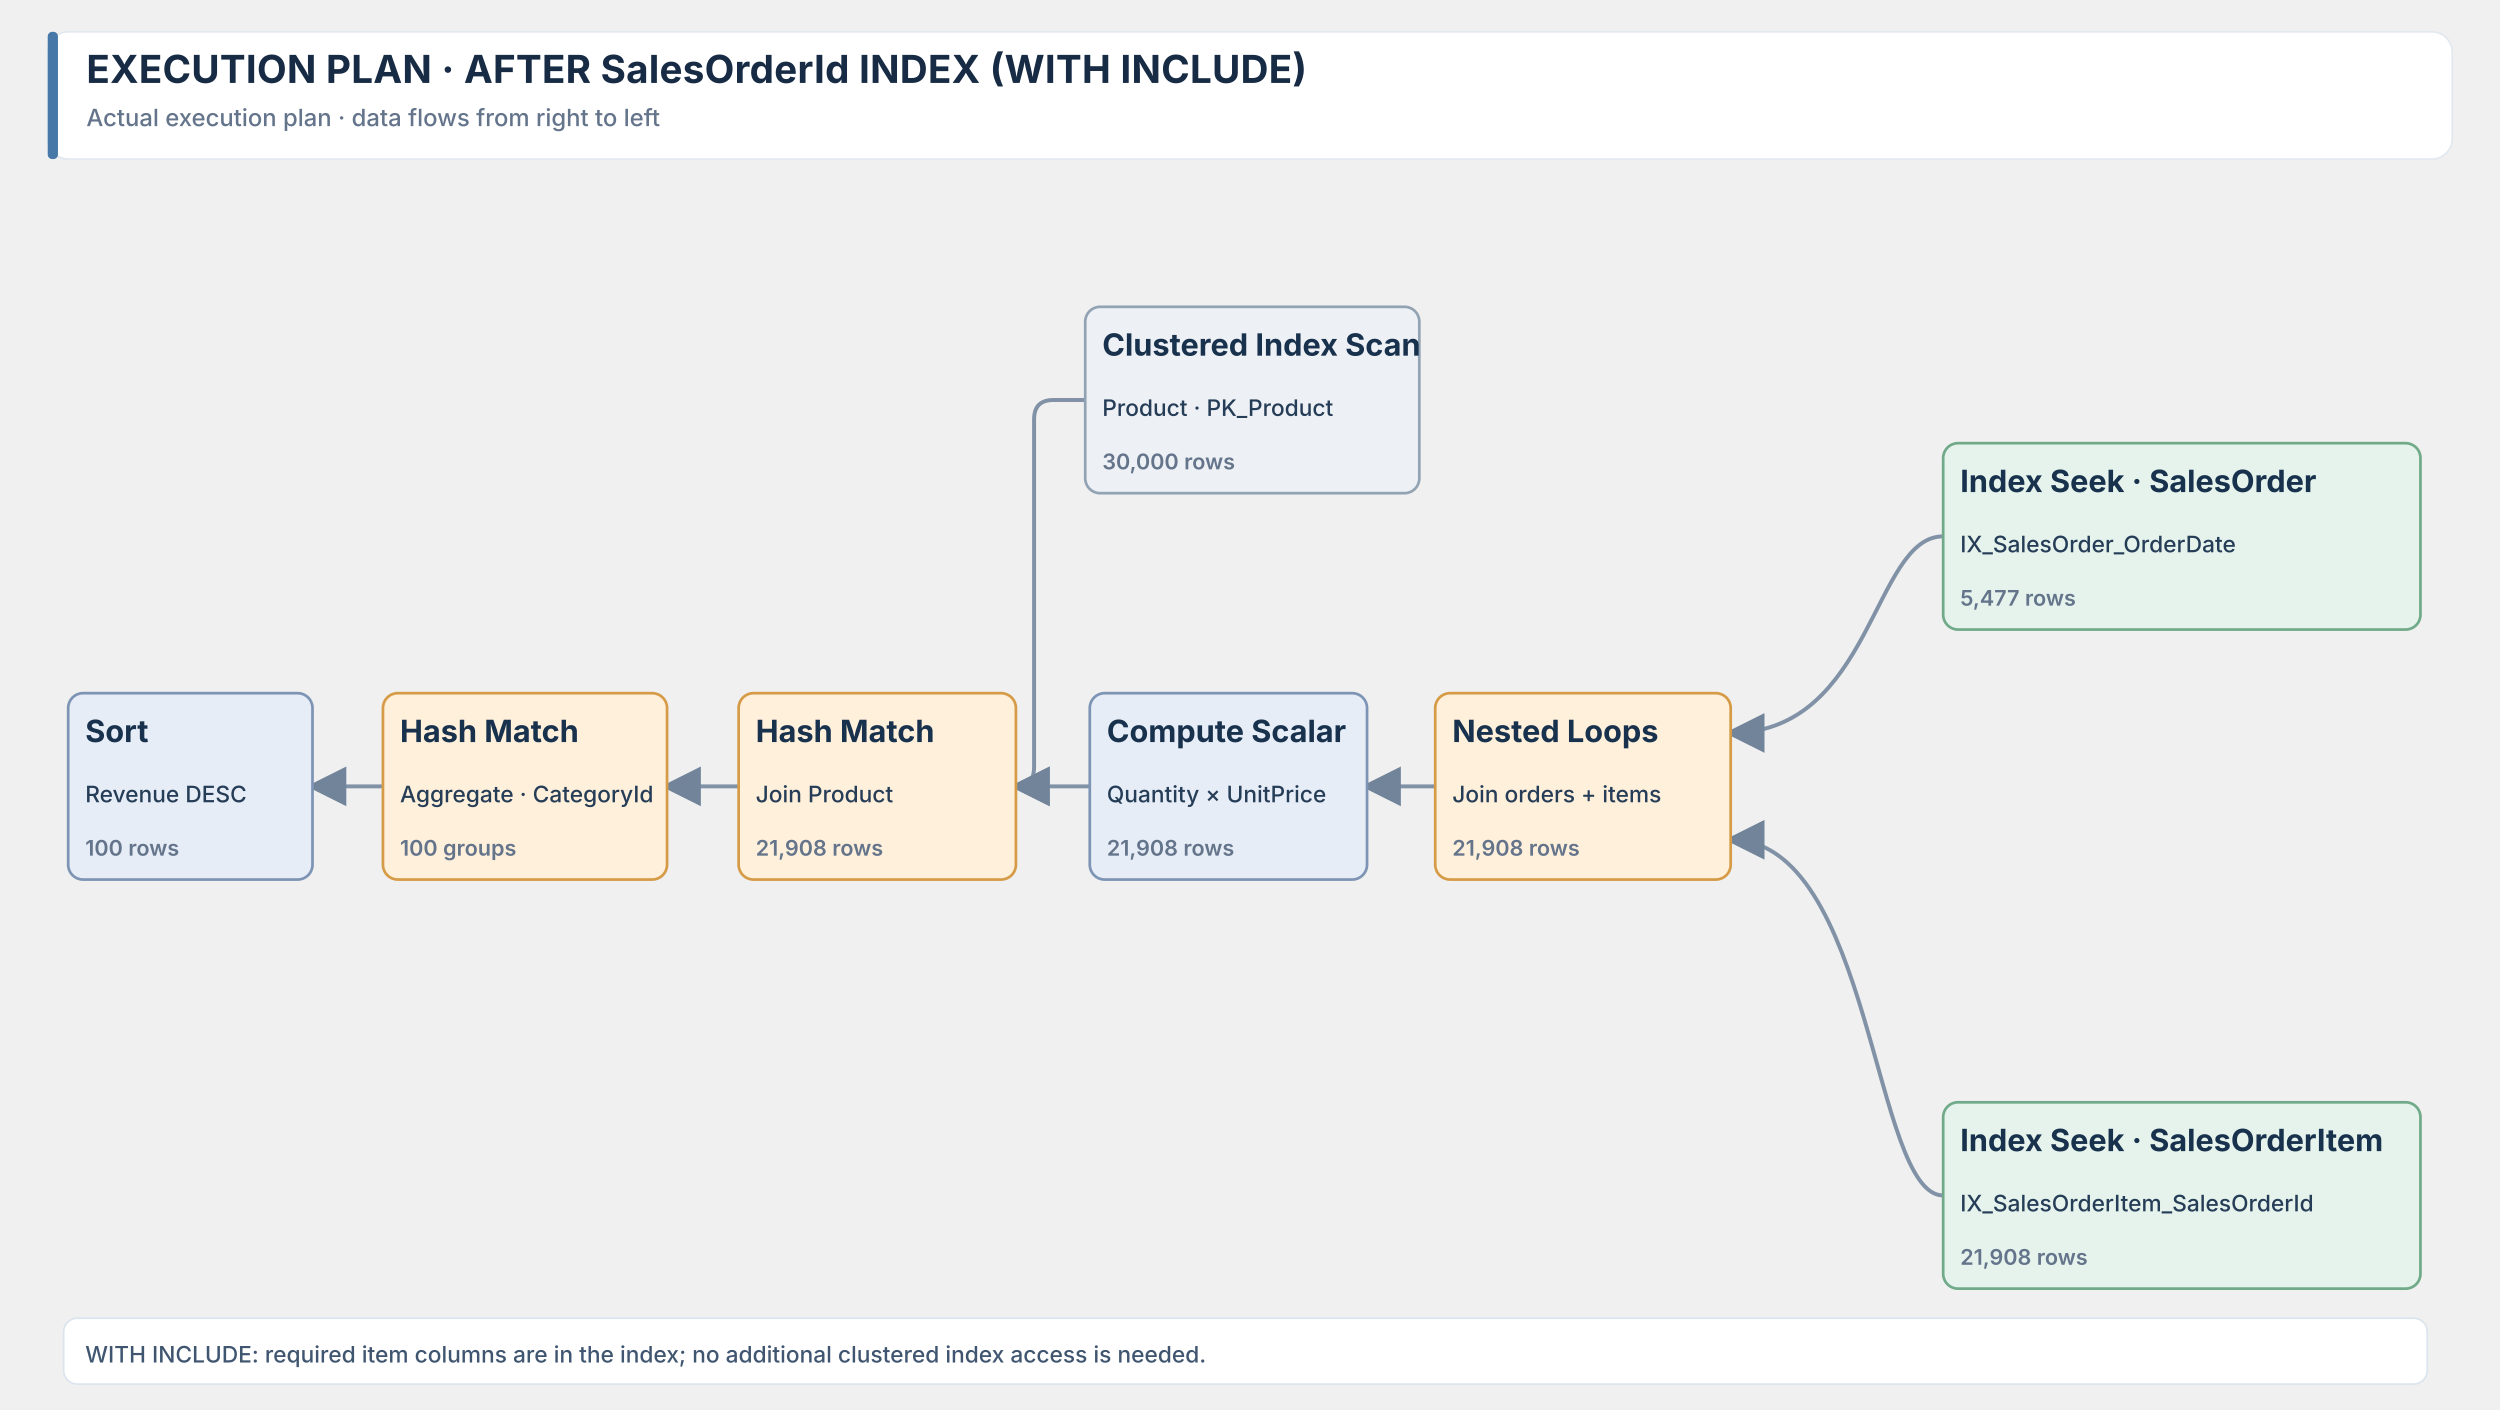
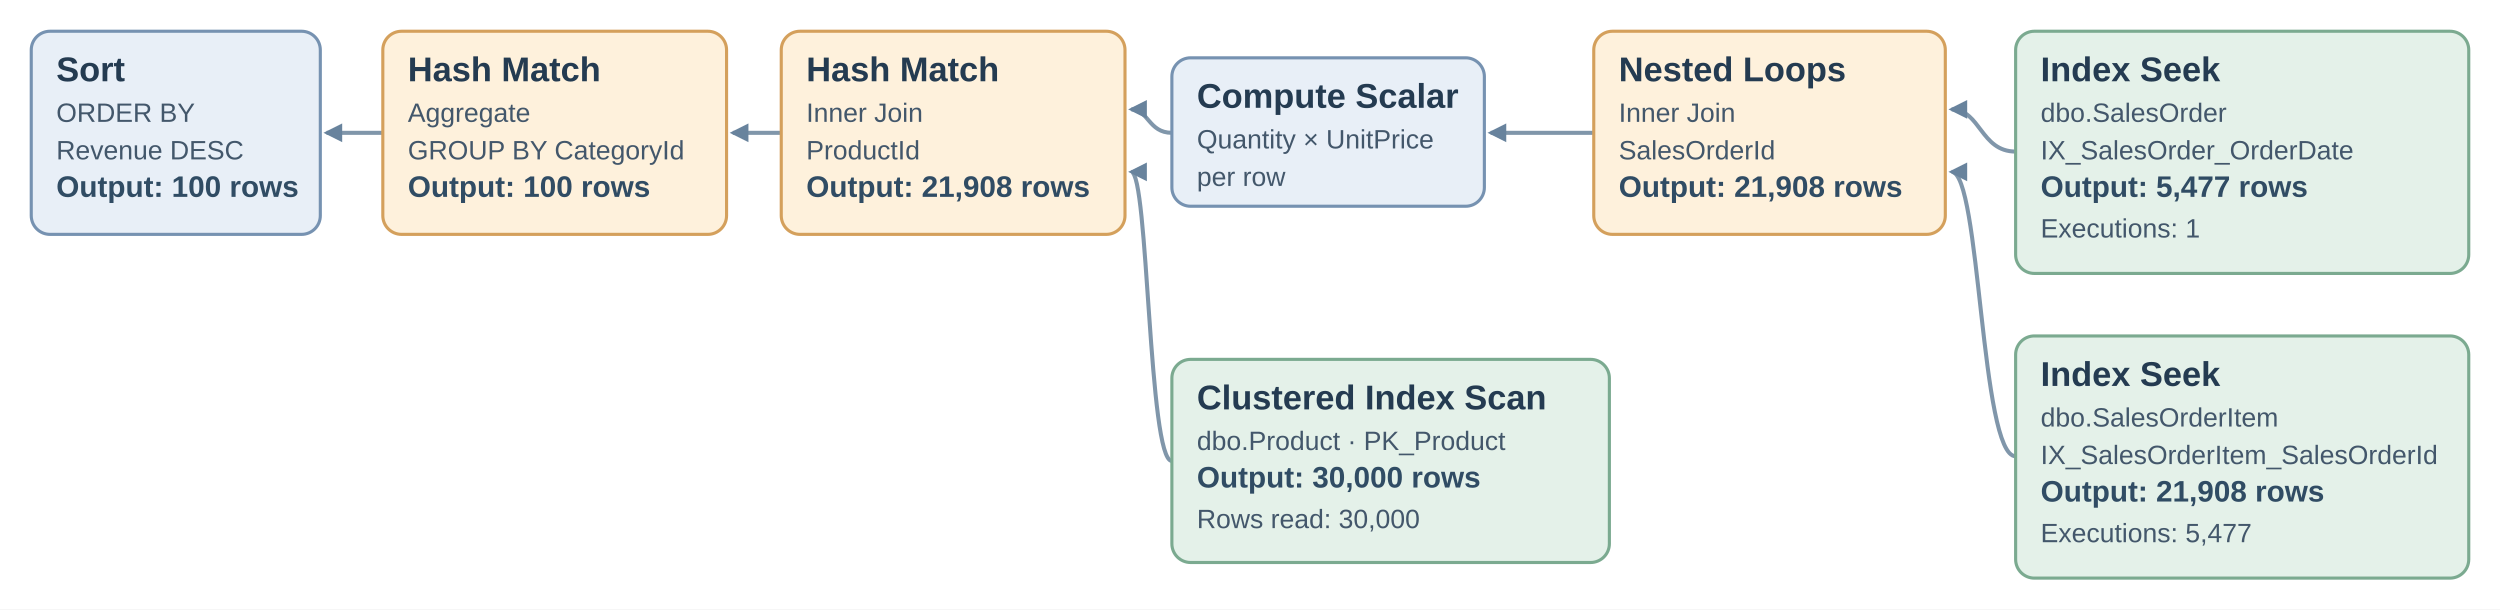
- <svg xmlns="http://www.w3.org/2000/svg" width="2200" height="1240" viewBox="0 0 2200 1240">
+ <svg xmlns="http://www.w3.org/2000/svg" width="1600" height="390" viewBox="0 0 1600 390">
  <defs>
-     <marker id="arrow" markerWidth="10" markerHeight="10" refX="8.5" refY="5" orient="auto">
-       <path d="M0,0 L10,5 L0,10 Z" fill="#71849a" />
+     <marker id="arrow" markerWidth="12" markerHeight="12" refX="10" refY="6" orient="auto" markerUnits="userSpaceOnUse">
+       <path d="M0 0L12 6L0 12Z" fill="#68839d" />
    </marker>
-     <style>
-       text { font-family: Inter, "Segoe UI", Arial, Helvetica, sans-serif; }
-       .heading { fill:#172b45; font-size:34px; font-weight:750; letter-spacing:.2px; }
-       .subheading { fill:#64748b; font-size:21px; font-weight:450; }
-       .connector { stroke:#8192a7; stroke-width:3.5; fill:none; marker-end:url(#arrow); stroke-linecap:round; stroke-linejoin:round; }
-       .op { fill:#18314d; font-size:27px; font-weight:700; }
-       .detail { fill:#263d57; font-size:20px; font-weight:500; }
-       .metric { fill:#64748b; font-size:19px; font-weight:600; }
-       .note { fill:#405670; font-size:20px; font-weight:550; }
-     </style>
+     <style>text{font-family:Arial,Helvetica,sans-serif}.head{font-size:22px;font-weight:700;fill:#243b51}.detail{font-size:17px;fill:#43576b}.number{font-size:19px;font-weight:700;fill:#304c64}</style>
  </defs>
-   <rect x="42" y="28" width="2116" height="112" rx="18" fill="#ffffff" stroke="#e2e8f0" stroke-width="1.5" />
-   <rect x="42" y="28" width="9" height="112" rx="4" fill="#4778a8" />
-   <text x="76" y="73" class="heading">EXECUTION PLAN · AFTER SalesOrderId INDEX (WITH INCLUDE)</text>
-   <text x="76" y="111" class="subheading">Actual execution plan · data flows from right to left</text>
-   <path d="M 337 692 H 275" class="connector" />
-   <path d="M 650 692 H 587" class="connector" />
-   <path d="M 959 692 H 894" class="connector" />
-   <path d="M 955 352 H 927 Q 910 352 910 369 V 675 Q 910 692 894 692" class="connector" />
-   <path d="M 1263 692 H 1203" class="connector" />
-   <path d="M 1710 472 C 1648 472 1648 645 1523 645" class="connector" />
-   <path d="M 1710 1052 C 1648 1052 1648 739 1523 739" class="connector" />
-   <rect x="60" y="610" width="215" height="164" rx="13" fill="#e6edf6" stroke="#7d94b4" stroke-width="2.4" />
-   <text x="75" y="653" class="op">Sort</text>
-   <text x="75" y="706" class="detail">Revenue DESC</text>
-   <text x="75" y="753" class="metric">100 rows</text>
-   <rect x="337" y="610" width="250" height="164" rx="13" fill="#fff0db" stroke="#d69b47" stroke-width="2.4" />
-   <text x="352" y="653" class="op">Hash Match</text>
-   <text x="352" y="706" class="detail">Aggregate · CategoryId</text>
-   <text x="352" y="753" class="metric">100 groups</text>
-   <rect x="650" y="610" width="244" height="164" rx="13" fill="#fff0db" stroke="#d69b47" stroke-width="2.4" />
-   <text x="665" y="653" class="op">Hash Match</text>
-   <text x="665" y="706" class="detail">Join Product</text>
-   <text x="665" y="753" class="metric">21,908 rows</text>
-   <rect x="959" y="610" width="244" height="164" rx="13" fill="#e6edf6" stroke="#7d94b4" stroke-width="2.4" />
-   <text x="974" y="653" class="op">Compute Scalar</text>
-   <text x="974" y="706" class="detail">Quantity × UnitPrice</text>
-   <text x="974" y="753" class="metric">21,908 rows</text>
-   <rect x="955" y="270" width="294" height="164" rx="13" fill="#edf0f4" stroke="#92a3b4" stroke-width="2.4" />
-   <text x="970" y="313" class="op">Clustered Index Scan</text>
-   <text x="970" y="366" class="detail">Product · PK_Product</text>
-   <text x="970" y="413" class="metric">30,000 rows</text>
-   <rect x="1263" y="610" width="260" height="164" rx="13" fill="#fff0db" stroke="#d69b47" stroke-width="2.4" />
-   <text x="1278" y="653" class="op">Nested Loops</text>
-   <text x="1278" y="706" class="detail">Join orders + items</text>
-   <text x="1278" y="753" class="metric">21,908 rows</text>
-   <rect x="1710" y="390" width="420" height="164" rx="13" fill="#e5f3ec" stroke="#70aa89" stroke-width="2.4" />
-   <text x="1725" y="433" class="op">Index Seek · SalesOrder</text>
-   <text x="1725" y="486" class="detail">IX_SalesOrder_OrderDate</text>
-   <text x="1725" y="533" class="metric">5,477 rows</text>
-   <rect x="1710" y="970" width="420" height="164" rx="13" fill="#e5f3ec" stroke="#70aa89" stroke-width="2.4" />
-   <text x="1725" y="1013" class="op">Index Seek · SalesOrderItem</text>
-   <text x="1725" y="1066" class="detail">IX_SalesOrderItem_SalesOrderId</text>
-   <text x="1725" y="1113" class="metric">21,908 rows</text>
-   <rect x="56" y="1160" width="2080" height="58" rx="12" fill="#ffffff" stroke="#dbe4ee" stroke-width="1.5" />
-   <text x="75" y="1199" class="note">WITH INCLUDE: required item columns are in the index; no additional clustered index access is needed.</text>
+   <rect width="1600" height="390" fill="#fff" />
+   <path d="M1290 97 C1267.5 97, 1267.5 70, 1249 70" stroke="#8096aa" stroke-width="2.6" fill="none" marker-end="url(#arrow)" />
+   <path d="M1290 292 C1267.5 292, 1267.5 110, 1249 110" stroke="#8096aa" stroke-width="2.6" fill="none" marker-end="url(#arrow)" />
+   <path d="M1020 85 C985.0 85, 985.0 85, 954 85" stroke="#8096aa" stroke-width="2.6" fill="none" marker-end="url(#arrow)" />
+   <path d="M750 85 C735.0 85, 735.0 70, 724 70" stroke="#8096aa" stroke-width="2.6" fill="none" marker-end="url(#arrow)" />
+   <path d="M750 295 C735.0 295, 735.0 110, 724 110" stroke="#8096aa" stroke-width="2.6" fill="none" marker-end="url(#arrow)" />
+   <path d="M500 85 C482.5 85, 482.5 85, 469 85" stroke="#8096aa" stroke-width="2.6" fill="none" marker-end="url(#arrow)" />
+   <path d="M245 85 C225.0 85, 225.0 85, 209 85" stroke="#8096aa" stroke-width="2.6" fill="none" marker-end="url(#arrow)" />
+   <rect x="20" y="20" width="185" height="130" rx="12" fill="#e8eff7" stroke="#7692b1" stroke-width="2" />
+   <text x="36" y="52" class="head">Sort</text>
+   <text x="36" y="78" class="detail">ORDER BY</text>
+   <text x="36" y="102" class="detail">Revenue DESC</text>
+   <text x="36" y="126" class="number">Output: 100 rows</text>
+   <rect x="245" y="20" width="220" height="130" rx="12" fill="#fef1dc" stroke="#d4a05c" stroke-width="2" />
+   <text x="261" y="52" class="head">Hash Match</text>
+   <text x="261" y="78" class="detail">Aggregate</text>
+   <text x="261" y="102" class="detail">GROUP BY CategoryId</text>
+   <text x="261" y="126" class="number">Output: 100 rows</text>
+   <rect x="500" y="20" width="220" height="130" rx="12" fill="#fef1dc" stroke="#d4a05c" stroke-width="2" />
+   <text x="516" y="52" class="head">Hash Match</text>
+   <text x="516" y="78" class="detail">Inner Join</text>
+   <text x="516" y="102" class="detail">ProductId</text>
+   <text x="516" y="126" class="number">Output: 21,908 rows</text>
+   <rect x="750" y="37" width="200" height="95" rx="12" fill="#e8eff7" stroke="#7692b1" stroke-width="2" />
+   <text x="766" y="69" class="head">Compute Scalar</text>
+   <text x="766" y="95" class="detail">Quantity × UnitPrice</text>
+   <text x="766" y="119" class="detail">per row</text>
+   <rect x="1020" y="20" width="225" height="130" rx="12" fill="#fef1dc" stroke="#d4a05c" stroke-width="2" />
+   <text x="1036" y="52" class="head">Nested Loops</text>
+   <text x="1036" y="78" class="detail">Inner Join</text>
+   <text x="1036" y="102" class="detail">SalesOrderId</text>
+   <text x="1036" y="126" class="number">Output: 21,908 rows</text>
+   <rect x="1290" y="20" width="290" height="155" rx="12" fill="#e4f1e9" stroke="#7baa90" stroke-width="2" />
+   <text x="1306" y="52" class="head">Index Seek</text>
+   <text x="1306" y="78" class="detail">dbo.SalesOrder</text>
+   <text x="1306" y="102" class="detail">IX_SalesOrder_OrderDate</text>
+   <text x="1306" y="126" class="number">Output: 5,477 rows</text>
+   <text x="1306" y="152" class="detail">Executions: 1</text>
+   <rect x="1290" y="215" width="290" height="155" rx="12" fill="#e4f1e9" stroke="#7baa90" stroke-width="2" />
+   <text x="1306" y="247" class="head">Index Seek</text>
+   <text x="1306" y="273" class="detail">dbo.SalesOrderItem</text>
+   <text x="1306" y="297" class="detail">IX_SalesOrderItem_SalesOrderId</text>
+   <text x="1306" y="321" class="number">Output: 21,908 rows</text>
+   <text x="1306" y="347" class="detail">Executions: 5,477</text>
+   <rect x="750" y="230" width="280" height="130" rx="12" fill="#e4f1e9" stroke="#7baa90" stroke-width="2" />
+   <text x="766" y="262" class="head">Clustered Index Scan</text>
+   <text x="766" y="288" class="detail">dbo.Product · PK_Product</text>
+   <text x="766" y="312" class="number">Output: 30,000 rows</text>
+   <text x="766" y="338" class="detail">Rows read: 30,000</text>
</svg>
